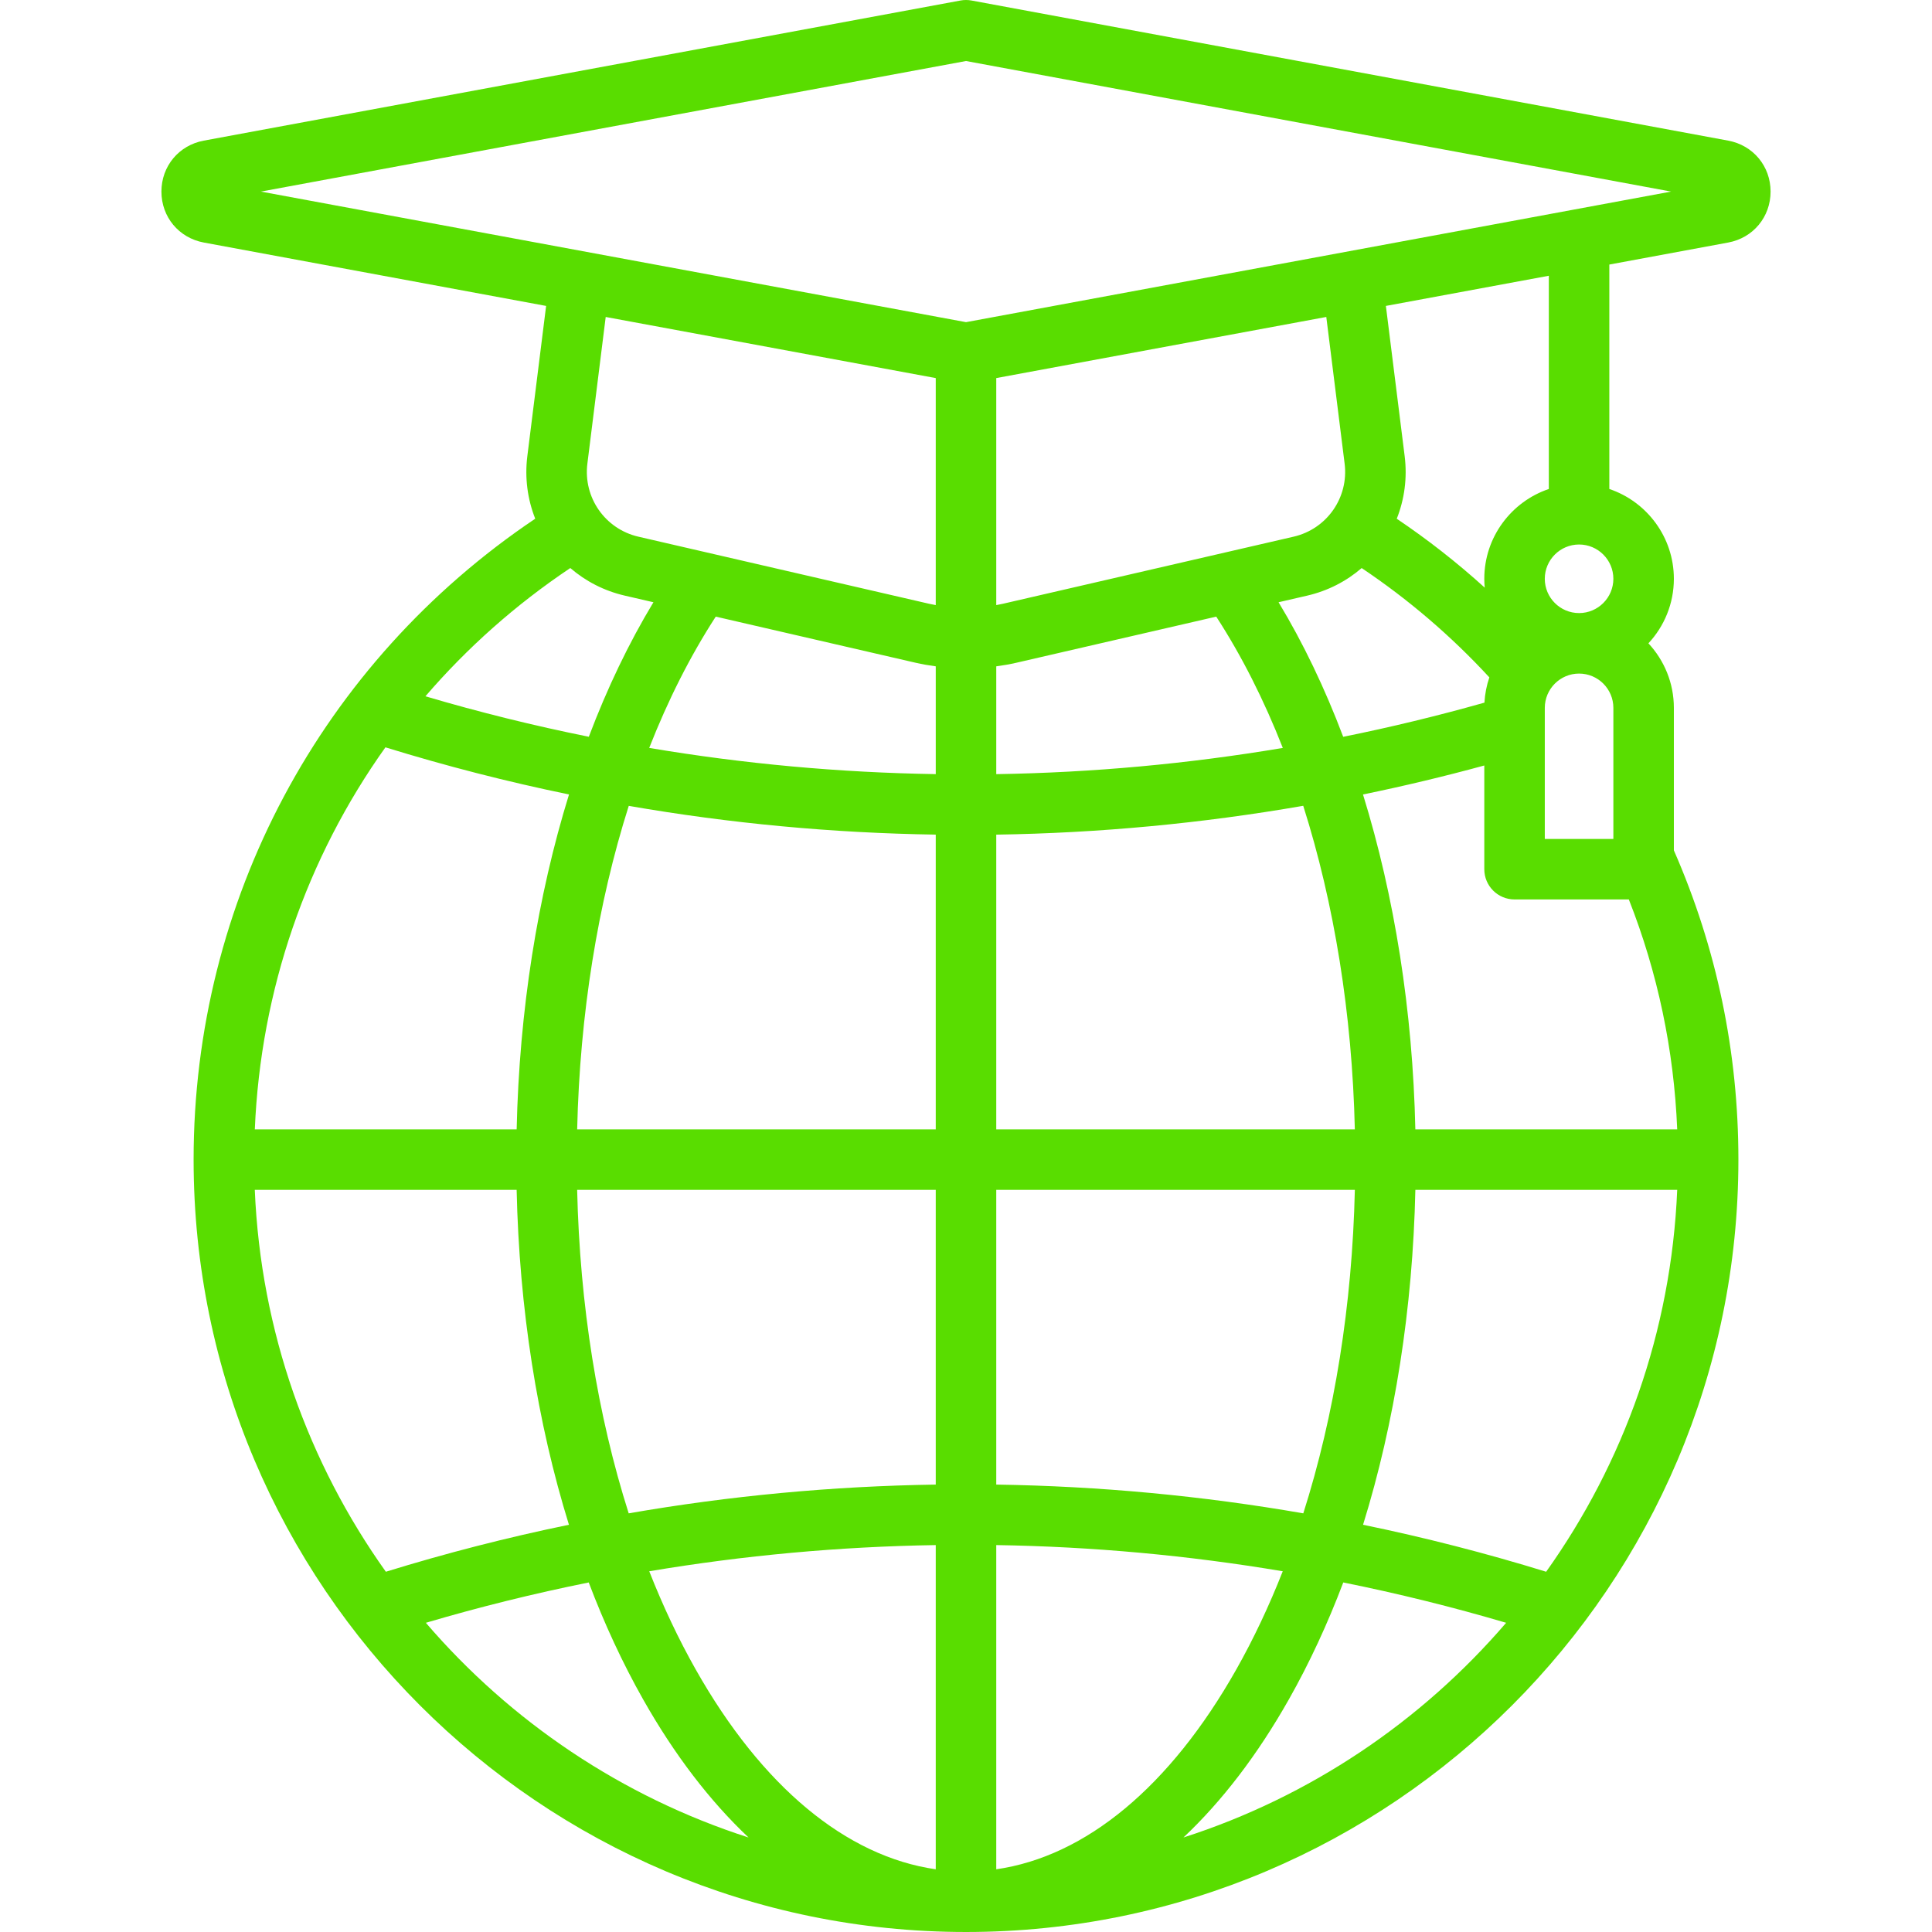
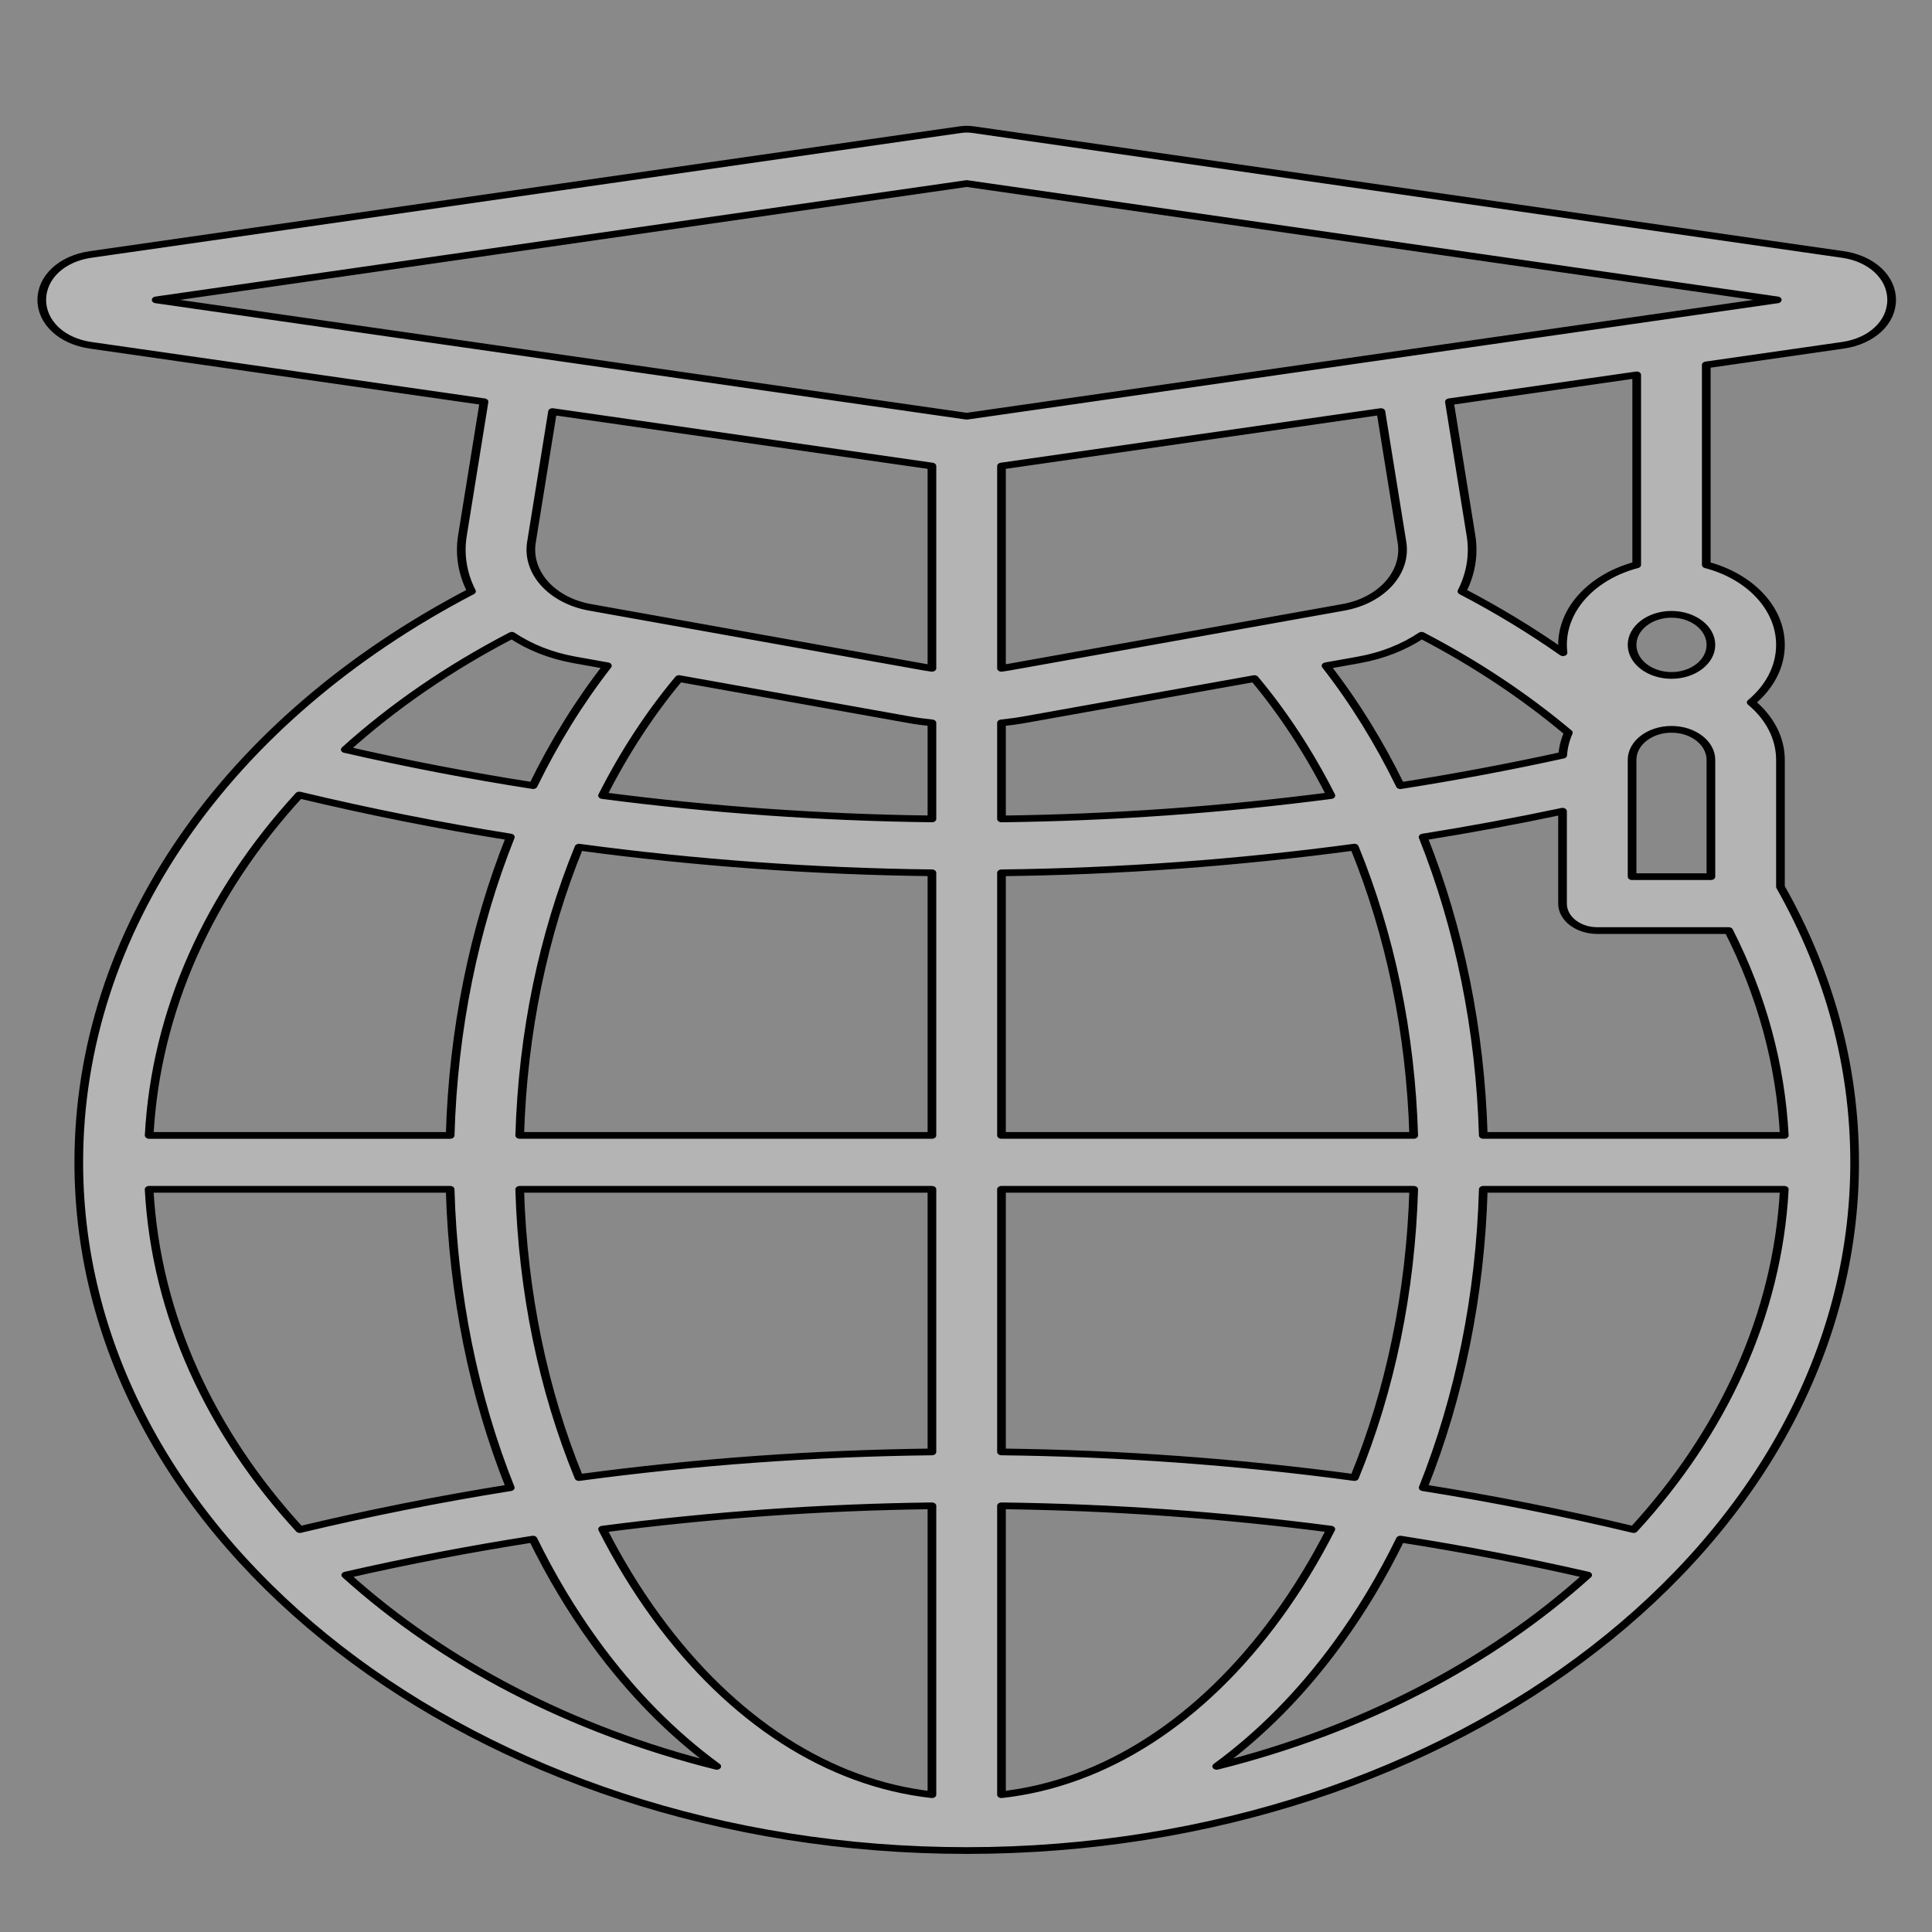
- <svg xmlns="http://www.w3.org/2000/svg" fill="#000000" height="800px" width="800px" version="1.1" id="Layer_1" viewBox="0 0 511.999 511.999" xml:space="preserve">
-   <defs id="defs202" />
-   <g id="g197" style="fill:#59dd00;fill-opacity:1">
-     <g id="g195" style="fill:#59dd00;fill-opacity:1">
-       <path d="M457.989,64.275c6.613-1.225,11.232-6.778,11.232-13.503c0-6.726-4.619-12.278-11.232-13.503L257.46,0.134    c-0.965-0.179-1.954-0.179-2.919,0L54.01,37.268c-6.613,1.225-11.232,6.778-11.232,13.503c0,6.725,4.619,12.278,11.232,13.503    l90.716,16.8l-4.975,39.793c-0.728,5.818,0.068,11.486,2.089,16.593c-56.783,38.19-90.533,101.284-90.533,169.845    c0,112.869,91.825,204.693,204.693,204.693s204.693-91.824,204.693-204.693c0-28.526-5.763-56.075-17.102-81.951V187.59    c0-6.603-2.564-12.614-6.745-17.102c4.18-4.488,6.745-10.5,6.745-17.102c0-11.047-7.172-20.445-17.102-23.8V70.108L457.989,64.275    z M151.136,150.535c4.026,3.473,8.928,6.041,14.455,7.317l7.577,1.749c-6.526,10.807-12.258,22.773-17.125,35.65    c-14.567-2.936-29.013-6.504-43.301-10.728C123.783,171.689,136.647,160.234,151.136,150.535z M102.14,198.049    c16.036,4.952,32.268,9.119,48.654,12.492c-8.37,27.049-13.174,57.319-13.875,88.749h-69.39    C69.075,262.304,81.283,227.336,102.14,198.049z M102.253,416.528c-20.524-28.806-33.151-63.601-34.732-101.205h69.393    c0.694,31.447,5.462,61.66,13.861,88.752C134.433,407.439,118.245,411.593,102.253,416.528z M112.854,430.057    c14.243-4.206,28.644-7.76,43.165-10.689c4.167,11,8.977,21.367,14.396,30.954c8.328,14.734,17.744,27.008,27.958,36.632    C164.81,476.162,135.317,456.215,112.854,430.057z M247.983,495.381c-23.723-3.412-46.063-21.904-63.61-52.949    c-4.578-8.099-8.688-16.813-12.316-26.031c25.043-4.211,50.406-6.537,75.926-6.939V495.381z M247.983,393.429    c-27.359,0.418-54.55,2.961-81.373,7.621c-8.258-25.98-12.958-55.195-13.659-85.727h95.032V393.429z M247.983,299.289h-95.028    c0.709-30.537,5.45-59.808,13.671-85.726c26.818,4.659,54.002,7.203,81.357,7.62V299.289z M247.983,205.151    c-25.524-0.402-50.89-2.729-75.936-6.943c4.995-12.72,10.901-24.415,17.636-34.797l52.978,12.226    c1.756,0.405,3.535,0.707,5.323,0.948V205.151z M247.983,160.358c-0.574-0.108-1.149-0.213-1.718-0.344l-77.069-17.785    c-8.842-2.04-14.66-10.369-13.535-19.373l4.857-38.857l87.465,16.197V160.358z M264.016,495.381v-85.919    c25.52,0.402,50.884,2.729,75.925,6.94c-3.628,9.218-7.738,17.932-12.316,26.031C310.079,473.477,287.739,491.969,264.016,495.381    z M393.352,153.385c0,0.79,0.042,1.57,0.113,2.341c-7.317-6.637-15.108-12.733-23.31-18.256c2.023-5.11,2.821-10.782,2.093-16.604    l-4.975-39.794l43.181-7.995v56.508C400.525,132.94,393.352,142.337,393.352,153.385z M409.386,187.59    c0-5.01,4.076-9.086,9.086-9.086c5.01,0,9.086,4.076,9.086,9.086v34.739h-18.171V187.59z M394.693,179.512    c-0.723,2.12-1.173,4.363-1.301,6.692c-12.368,3.494-24.851,6.521-37.43,9.057c-4.868-12.881-10.602-24.851-17.13-35.661    l7.577-1.749c5.523-1.274,10.423-3.841,14.448-7.31C373.23,158.833,384.581,168.552,394.693,179.512z M342.803,142.229    l-77.069,17.785c-0.569,0.131-1.144,0.237-1.718,0.344v-60.164l87.465-16.197l4.857,38.859    C357.464,131.86,351.645,140.189,342.803,142.229z M269.339,175.637l52.977-12.225c6.736,10.383,12.644,22.077,17.639,34.798    c-25.054,4.213-50.43,6.544-75.938,6.946v-28.57C265.805,176.342,267.583,176.042,269.339,175.637z M345.37,213.547    c8.223,25.921,12.967,55.196,13.674,85.742h-95.028v-78.101C291.353,220.771,318.544,218.205,345.37,213.547z M359.048,315.323    c-0.701,30.532-5.401,59.748-13.66,85.728c-26.822-4.661-54.011-7.204-81.372-7.622v-78.106H359.048z M313.627,486.953    c10.214-9.624,19.63-21.898,27.958-36.632c5.419-9.587,10.229-19.954,14.396-30.954c14.52,2.928,28.921,6.485,43.163,10.69    C376.68,456.216,347.188,476.162,313.627,486.953z M409.746,416.529c-15.993-4.935-32.181-9.088-48.522-12.453    c8.399-27.093,13.168-57.307,13.861-88.753h69.393C442.897,352.926,430.27,387.722,409.746,416.529z M444.478,299.289h-69.397    c-0.701-31.431-5.504-61.699-13.873-88.745c10.787-2.22,21.507-4.776,32.145-7.68v27.481c0,4.427,3.589,8.017,8.017,8.017h30.287    C439.319,257.812,443.608,278.237,444.478,299.289z M427.557,153.385c0,5.01-4.076,9.086-9.086,9.086    c-5.01,0-9.086-4.076-9.086-9.086s4.076-9.086,9.086-9.086C423.481,144.3,427.557,148.376,427.557,153.385z M256,85.375    L69.145,50.772L256,16.169l186.855,34.602L256,85.375z" id="path193" style="fill:#59dd00;fill-opacity:1" />
+ <svg xmlns="http://www.w3.org/2000/svg" width="24" height="24" viewBox="0 0 24 24" fill="none" stroke="currentColor" stroke-width="2" stroke-linecap="round" stroke-linejoin="round" id="svg2" version="1.1">
+   <defs id="defs12">
+     <linearGradient id="linearGradient3754">
+       <stop style="stop-color:#000000;stop-opacity:1;" offset="0" id="stop3756" />
+       <stop style="stop-color:#000000;stop-opacity:0;" offset="1" id="stop3758" />
+     </linearGradient>
+   </defs>
+   <rect style="fill:#898989;fill-opacity:1;stroke:#898989;stroke-width:0;stroke-linejoin:miter;stroke-miterlimit:4;stroke-dasharray:none;stroke-opacity:1" id="rect4145" width="24.233" height="24.233" x="0" y="-0.018" />
+   <g id="g197" style="fill:#b4b4b4;fill-opacity:1" transform="matrix(0.05388644,0,0,0.04176464,-1.786075,1.604765)">
+     <g id="g195" style="fill:#b4b4b4;fill-opacity:1">
+       <path d="m 457.989,64.275 c 6.613,-1.225 11.232,-6.778 11.232,-13.503 0,-6.726 -4.619,-12.278 -11.232,-13.503 L 257.46,0.134 c -0.965,-0.179 -1.954,-0.179 -2.919,0 L 54.01,37.268 c -6.613,1.225 -11.232,6.778 -11.232,13.503 0,6.725 4.619,12.278 11.232,13.503 l 90.716,16.8 -4.975,39.793 c -0.728,5.818 0.068,11.486 2.089,16.593 -56.783,38.19 -90.533,101.284 -90.533,169.845 0,112.869 91.825,204.693 204.693,204.693 112.868,0 204.693,-91.824 204.693,-204.693 0,-28.526 -5.763,-56.075 -17.102,-81.951 V 187.59 c 0,-6.603 -2.564,-12.614 -6.745,-17.102 4.18,-4.488 6.745,-10.5 6.745,-17.102 0,-11.047 -7.172,-20.445 -17.102,-23.8 V 70.108 Z m -306.853,86.26 c 4.026,3.473 8.928,6.041 14.455,7.317 l 7.577,1.749 c -6.526,10.807 -12.258,22.773 -17.125,35.65 -14.567,-2.936 -29.013,-6.504 -43.301,-10.728 11.041,-12.834 23.905,-24.289 38.394,-33.988 z m -48.996,47.514 c 16.036,4.952 32.268,9.119 48.654,12.492 -8.37,27.049 -13.174,57.319 -13.875,88.749 h -69.39 c 1.546,-36.986 13.754,-71.954 34.611,-101.241 z m 0.113,218.479 C 81.729,387.722 69.102,352.927 67.521,315.323 h 69.393 c 0.694,31.447 5.462,61.66 13.861,88.752 -16.342,3.364 -32.53,7.518 -48.522,12.453 z m 10.601,13.529 c 14.243,-4.206 28.644,-7.76 43.165,-10.689 4.167,11 8.977,21.367 14.396,30.954 8.328,14.734 17.744,27.008 27.958,36.632 -33.563,-10.792 -63.056,-30.739 -85.519,-56.897 z m 135.129,65.324 c -23.723,-3.412 -46.063,-21.904 -63.61,-52.949 -4.578,-8.099 -8.688,-16.813 -12.316,-26.031 25.043,-4.211 50.406,-6.537 75.926,-6.939 z m 0,-101.952 c -27.359,0.418 -54.55,2.961 -81.373,7.621 -8.258,-25.98 -12.958,-55.195 -13.659,-85.727 h 95.032 z m 0,-94.14 h -95.028 c 0.709,-30.537 5.45,-59.808 13.671,-85.726 26.818,4.659 54.002,7.203 81.357,7.62 z m 0,-94.138 c -25.524,-0.402 -50.89,-2.729 -75.936,-6.943 4.995,-12.72 10.901,-24.415 17.636,-34.797 l 52.978,12.226 c 1.756,0.405 3.535,0.707 5.323,0.948 v 28.566 z m 0,-44.793 c -0.574,-0.108 -1.149,-0.213 -1.718,-0.344 l -77.069,-17.785 c -8.842,-2.04 -14.66,-10.369 -13.535,-19.373 l 4.857,-38.857 87.465,16.197 z m 16.033,335.023 v -85.919 c 25.52,0.402 50.884,2.729 75.925,6.94 -3.628,9.218 -7.738,17.932 -12.316,26.031 -17.546,31.044 -39.886,49.536 -63.609,52.948 z M 393.352,153.385 c 0,0.79 0.042,1.57 0.113,2.341 -7.317,-6.637 -15.108,-12.733 -23.31,-18.256 2.023,-5.11 2.821,-10.782 2.093,-16.604 l -4.975,-39.794 43.181,-7.995 v 56.508 c -9.929,3.355 -17.102,12.752 -17.102,23.8 z m 16.034,34.205 c 0,-5.01 4.076,-9.086 9.086,-9.086 5.01,0 9.086,4.076 9.086,9.086 v 34.739 H 409.387 V 187.59 Z m -14.693,-8.078 c -0.723,2.12 -1.173,4.363 -1.301,6.692 -12.368,3.494 -24.851,6.521 -37.43,9.057 C 351.094,182.38 345.36,170.41 338.832,159.6 l 7.577,-1.749 c 5.523,-1.274 10.423,-3.841 14.448,-7.31 12.373,8.292 23.724,18.011 33.836,28.971 z m -51.89,-37.283 -77.069,17.785 c -0.569,0.131 -1.144,0.237 -1.718,0.344 v -60.164 l 87.465,-16.197 4.857,38.859 c 1.126,9.004 -4.693,17.333 -13.535,19.373 z m -73.464,33.408 52.977,-12.225 c 6.736,10.383 12.644,22.077 17.639,34.798 -25.054,4.213 -50.43,6.544 -75.938,6.946 v -28.57 c 1.788,-0.244 3.566,-0.544 5.322,-0.949 z m 76.031,37.91 c 8.223,25.921 12.967,55.196 13.674,85.742 h -95.028 v -78.101 c 27.337,-0.417 54.528,-2.983 81.354,-7.641 z m 13.678,101.776 c -0.701,30.532 -5.401,59.748 -13.66,85.728 -26.822,-4.661 -54.011,-7.204 -81.372,-7.622 v -78.106 z m -45.421,171.63 c 10.214,-9.624 19.63,-21.898 27.958,-36.632 5.419,-9.587 10.229,-19.954 14.396,-30.954 14.52,2.928 28.921,6.485 43.163,10.69 -22.464,26.159 -51.956,46.105 -85.517,56.896 z m 96.119,-70.424 c -15.993,-4.935 -32.181,-9.088 -48.522,-12.453 8.399,-27.093 13.168,-57.307 13.861,-88.753 h 69.393 c -1.581,37.603 -14.208,72.399 -34.732,101.206 z m 34.732,-117.24 h -69.397 c -0.701,-31.431 -5.504,-61.699 -13.873,-88.745 10.787,-2.22 21.507,-4.776 32.145,-7.68 v 27.481 c 0,4.427 3.589,8.017 8.017,8.017 h 30.287 c 7.662,19.45 11.951,39.875 12.821,60.927 z M 427.557,153.385 c 0,5.01 -4.076,9.086 -9.086,9.086 -5.01,0 -9.086,-4.076 -9.086,-9.086 0,-5.01 4.076,-9.086 9.086,-9.086 5.01,0.001 9.086,4.077 9.086,9.086 z M 256,85.375 69.145,50.772 256,16.169 442.855,50.771 Z" id="path193" style="fill:#b4b4b4;fill-opacity:1" />
    </g>
  </g>
</svg>
